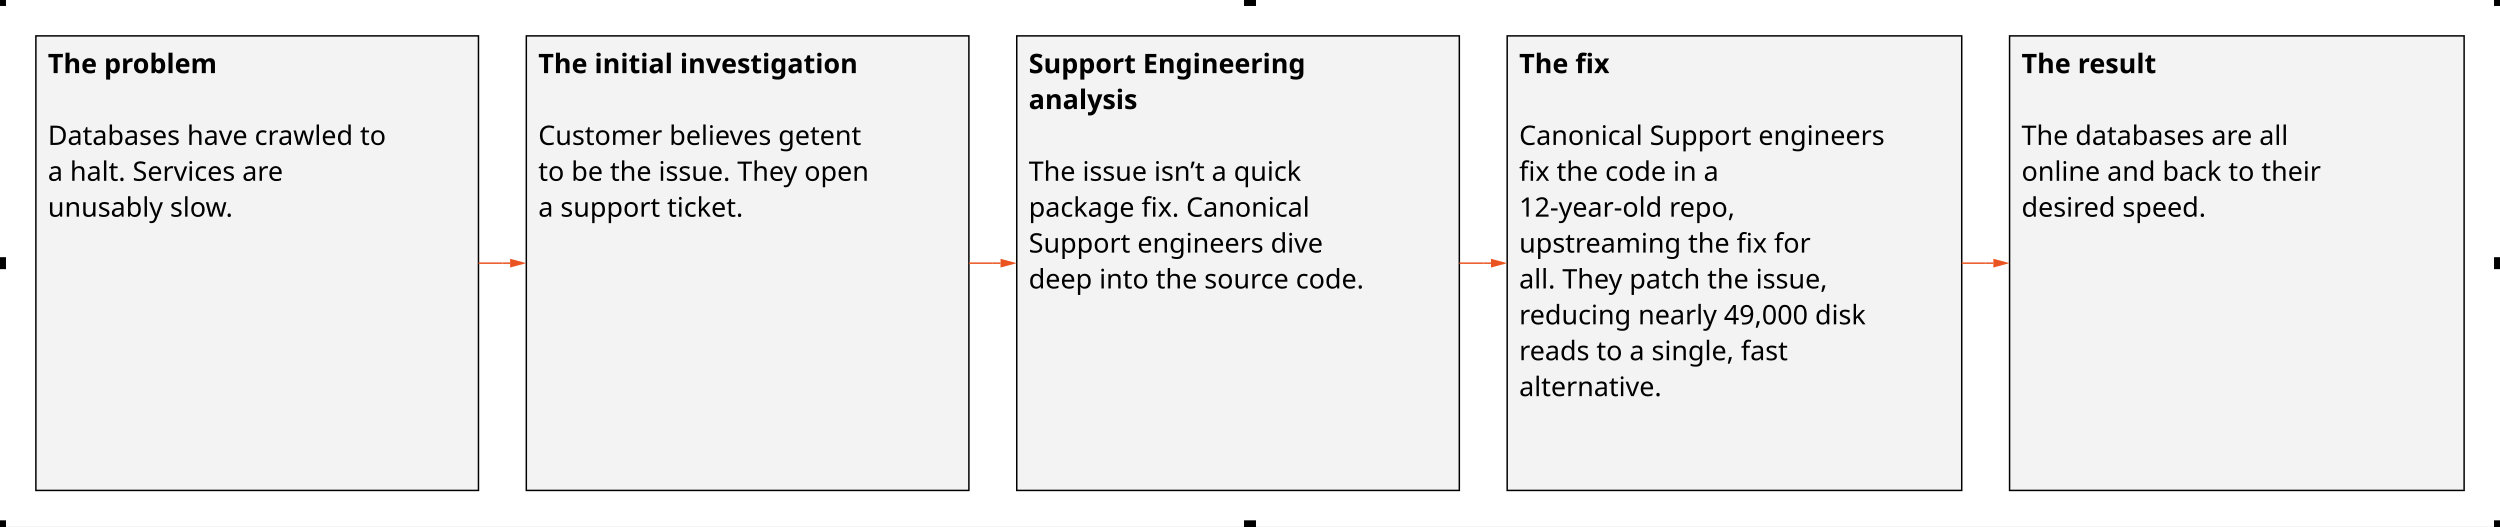
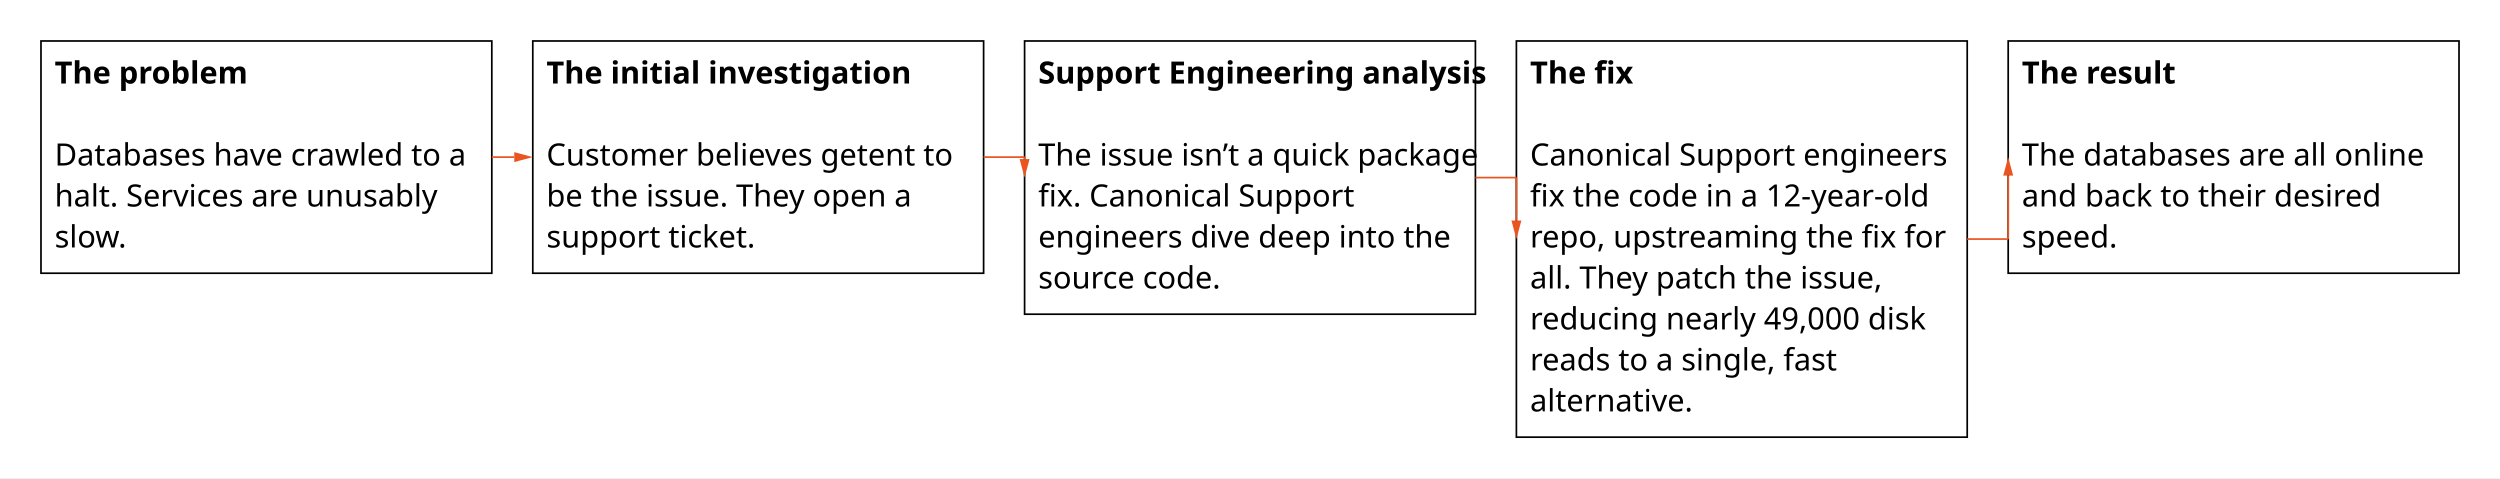
- <svg xmlns="http://www.w3.org/2000/svg" width="1672" height="352" viewBox="0 0 1672 352" xml:space="preserve">
-   <rect width="1672" height="352" fill="#FFFFFF" />
+ <svg xmlns="http://www.w3.org/2000/svg" width="1464" height="280" viewBox="0 0 1464 280" xml:space="preserve">
+   <rect width="1464" height="280" fill="#FFFFFF" />
+   <g data-component-id="page">
+     <rect x="0" y="0" width="1464" height="280" fill="transparent" stroke="none" stroke-width="1" stroke-miterlimit="10" pointer-events="none" />
+   </g>
  <g data-component-id="step_problem">
-     <rect x="24" y="24" width="296" height="304" fill="#F3F3F3" stroke="#000000" stroke-width="1" stroke-miterlimit="10" data-orig-width="296" data-orig-height="304" data-orig-fill="#F3F3F3" />
-     <text font-family="Ubuntu Sans" data-orig-inner="&#10;    &lt;tspan x=&quot;32&quot; y=&quot;48.92&quot; font-size=&quot;18&quot; font-weight=&quot;700&quot; fill=&quot;#000000&quot;&gt;The problem&lt;/tspan&gt;&#10;    &lt;tspan x=&quot;32&quot; y=&quot;72.92&quot; font-size=&quot;18&quot; font-weight=&quot;400&quot; fill=&quot;#000000&quot;&gt;&lt;/tspan&gt;&#10;    &lt;tspan x=&quot;32&quot; y=&quot;96.92&quot; font-size=&quot;18&quot; font-weight=&quot;400&quot; fill=&quot;#000000&quot;&gt;Databases have crawled to&lt;/tspan&gt;&#10;    &lt;tspan x=&quot;32&quot; y=&quot;120.92&quot; font-size=&quot;18&quot; font-weight=&quot;400&quot; fill=&quot;#000000&quot;&gt;a halt. Services are&lt;/tspan&gt;&#10;    &lt;tspan x=&quot;32&quot; y=&quot;144.92&quot; font-size=&quot;18&quot; font-weight=&quot;400&quot; fill=&quot;#000000&quot;&gt;unusably slow.&lt;/tspan&gt;&#10;  ">
+     <rect x="24" y="24" width="264" height="136" fill="transparent" stroke="#000000" stroke-width="1" stroke-miterlimit="10" />
+     <text font-family="Ubuntu Sans">
      <tspan x="32" y="48.92" font-size="18" font-weight="700" fill="#000000">The problem</tspan>
      <tspan x="32" y="72.92" font-size="18" font-weight="400" fill="#000000" />
-       <tspan x="32" y="96.92" font-size="18" font-weight="400" fill="#000000">Databases have crawled to</tspan>
-       <tspan x="32" y="120.92" font-size="18" font-weight="400" fill="#000000">a halt. Services are</tspan>
-       <tspan x="32" y="144.92" font-size="18" font-weight="400" fill="#000000">unusably slow.</tspan>
+       <tspan x="32" y="96.92" font-size="18" font-weight="400" fill="#000000">Databases have crawled to a</tspan>
+       <tspan x="32" y="120.92" font-size="18" font-weight="400" fill="#000000">halt. Services are unusably</tspan>
+       <tspan x="32" y="144.92" font-size="18" font-weight="400" fill="#000000">slow.</tspan>
    </text>
  </g>
  <g data-component-id="step_investigation">
-     <rect x="352" y="24" width="296" height="304" fill="#F3F3F3" stroke="#000000" stroke-width="1" stroke-miterlimit="10" data-orig-width="296" data-orig-height="304" data-orig-fill="#F3F3F3" />
-     <text font-family="Ubuntu Sans" data-orig-inner="&#10;    &lt;tspan x=&quot;360&quot; y=&quot;48.92&quot; font-size=&quot;18&quot; font-weight=&quot;700&quot; fill=&quot;#000000&quot;&gt;The initial investigation&lt;/tspan&gt;&#10;    &lt;tspan x=&quot;360&quot; y=&quot;72.92&quot; font-size=&quot;18&quot; font-weight=&quot;400&quot; fill=&quot;#000000&quot;&gt;&lt;/tspan&gt;&#10;    &lt;tspan x=&quot;360&quot; y=&quot;96.92&quot; font-size=&quot;18&quot; font-weight=&quot;400&quot; fill=&quot;#000000&quot;&gt;Customer believes getent&lt;/tspan&gt;&#10;    &lt;tspan x=&quot;360&quot; y=&quot;120.92&quot; font-size=&quot;18&quot; font-weight=&quot;400&quot; fill=&quot;#000000&quot;&gt;to be the issue. They open&lt;/tspan&gt;&#10;    &lt;tspan x=&quot;360&quot; y=&quot;144.92&quot; font-size=&quot;18&quot; font-weight=&quot;400&quot; fill=&quot;#000000&quot;&gt;a support ticket.&lt;/tspan&gt;&#10;  ">
-       <tspan x="360" y="48.92" font-size="18" font-weight="700" fill="#000000">The initial investigation</tspan>
-       <tspan x="360" y="72.92" font-size="18" font-weight="400" fill="#000000" />
-       <tspan x="360" y="96.92" font-size="18" font-weight="400" fill="#000000">Customer believes getent</tspan>
-       <tspan x="360" y="120.92" font-size="18" font-weight="400" fill="#000000">to be the issue. They open</tspan>
-       <tspan x="360" y="144.92" font-size="18" font-weight="400" fill="#000000">a support ticket.</tspan>
+     <rect x="312" y="24" width="264" height="136" fill="transparent" stroke="#000000" stroke-width="1" stroke-miterlimit="10" />
+     <text font-family="Ubuntu Sans">
+       <tspan x="320" y="48.92" font-size="18" font-weight="700" fill="#000000">The initial investigation</tspan>
+       <tspan x="320" y="72.92" font-size="18" font-weight="400" fill="#000000" />
+       <tspan x="320" y="96.92" font-size="18" font-weight="400" fill="#000000">Customer believes getent to</tspan>
+       <tspan x="320" y="120.92" font-size="18" font-weight="400" fill="#000000">be the issue. They open a</tspan>
+       <tspan x="320" y="144.92" font-size="18" font-weight="400" fill="#000000">support ticket.</tspan>
    </text>
  </g>
  <g data-component-id="step_analysis">
-     <rect x="680" y="24" width="296" height="304" fill="#F3F3F3" stroke="#000000" stroke-width="1" stroke-miterlimit="10" data-orig-width="296" data-orig-height="304" data-orig-fill="#F3F3F3" />
-     <text font-family="Ubuntu Sans" data-orig-inner="&#10;    &lt;tspan x=&quot;688&quot; y=&quot;48.92&quot; font-size=&quot;18&quot; font-weight=&quot;700&quot; fill=&quot;#000000&quot;&gt;Support Engineering&lt;/tspan&gt;&#10;    &lt;tspan x=&quot;688&quot; y=&quot;72.92&quot; font-size=&quot;18&quot; font-weight=&quot;700&quot; fill=&quot;#000000&quot;&gt;analysis&lt;/tspan&gt;&#10;    &lt;tspan x=&quot;688&quot; y=&quot;96.92&quot; font-size=&quot;18&quot; font-weight=&quot;400&quot; fill=&quot;#000000&quot;&gt;&lt;/tspan&gt;&#10;    &lt;tspan x=&quot;688&quot; y=&quot;120.92&quot; font-size=&quot;18&quot; font-weight=&quot;400&quot; fill=&quot;#000000&quot;&gt;The issue isn’t a quick&lt;/tspan&gt;&#10;    &lt;tspan x=&quot;688&quot; y=&quot;144.92&quot; font-size=&quot;18&quot; font-weight=&quot;400&quot; fill=&quot;#000000&quot;&gt;package fix. Canonical&lt;/tspan&gt;&#10;    &lt;tspan x=&quot;688&quot; y=&quot;168.92&quot; font-size=&quot;18&quot; font-weight=&quot;400&quot; fill=&quot;#000000&quot;&gt;Support engineers dive&lt;/tspan&gt;&#10;    &lt;tspan x=&quot;688&quot; y=&quot;192.92&quot; font-size=&quot;18&quot; font-weight=&quot;400&quot; fill=&quot;#000000&quot;&gt;deep into the source code.&lt;/tspan&gt;&#10;  ">
-       <tspan x="688" y="48.92" font-size="18" font-weight="700" fill="#000000">Support Engineering</tspan>
-       <tspan x="688" y="72.92" font-size="18" font-weight="700" fill="#000000">analysis</tspan>
-       <tspan x="688" y="96.92" font-size="18" font-weight="400" fill="#000000" />
-       <tspan x="688" y="120.92" font-size="18" font-weight="400" fill="#000000">The issue isn’t a quick</tspan>
-       <tspan x="688" y="144.92" font-size="18" font-weight="400" fill="#000000">package fix. Canonical</tspan>
-       <tspan x="688" y="168.92" font-size="18" font-weight="400" fill="#000000">Support engineers dive</tspan>
-       <tspan x="688" y="192.92" font-size="18" font-weight="400" fill="#000000">deep into the source code.</tspan>
+     <rect x="600" y="24" width="264" height="160" fill="transparent" stroke="#000000" stroke-width="1" stroke-miterlimit="10" />
+     <text font-family="Ubuntu Sans">
+       <tspan x="608" y="48.92" font-size="18" font-weight="700" fill="#000000">Support Engineering analysis</tspan>
+       <tspan x="608" y="72.92" font-size="18" font-weight="400" fill="#000000" />
+       <tspan x="608" y="96.92" font-size="18" font-weight="400" fill="#000000">The issue isn’t a quick package</tspan>
+       <tspan x="608" y="120.92" font-size="18" font-weight="400" fill="#000000">fix. Canonical Support</tspan>
+       <tspan x="608" y="144.92" font-size="18" font-weight="400" fill="#000000">engineers dive deep into the</tspan>
+       <tspan x="608" y="168.92" font-size="18" font-weight="400" fill="#000000">source code.</tspan>
    </text>
  </g>
  <g data-component-id="step_fix">
-     <rect x="1008" y="24" width="304" height="304" fill="#F3F3F3" stroke="#000000" stroke-width="1" stroke-miterlimit="10" data-orig-width="304" data-orig-height="304" data-orig-fill="#F3F3F3" />
-     <text font-family="Ubuntu Sans" data-orig-inner="&#10;    &lt;tspan x=&quot;1016&quot; y=&quot;48.92&quot; font-size=&quot;18&quot; font-weight=&quot;700&quot; fill=&quot;#000000&quot;&gt;The fix&lt;/tspan&gt;&#10;    &lt;tspan x=&quot;1016&quot; y=&quot;72.92&quot; font-size=&quot;18&quot; font-weight=&quot;400&quot; fill=&quot;#000000&quot;&gt;&lt;/tspan&gt;&#10;    &lt;tspan x=&quot;1016&quot; y=&quot;96.92&quot; font-size=&quot;18&quot; font-weight=&quot;400&quot; fill=&quot;#000000&quot;&gt;Canonical Support engineers&lt;/tspan&gt;&#10;    &lt;tspan x=&quot;1016&quot; y=&quot;120.92&quot; font-size=&quot;18&quot; font-weight=&quot;400&quot; fill=&quot;#000000&quot;&gt;fix the code in a&lt;/tspan&gt;&#10;    &lt;tspan x=&quot;1016&quot; y=&quot;144.92&quot; font-size=&quot;18&quot; font-weight=&quot;400&quot; fill=&quot;#000000&quot;&gt;12-year-old repo,&lt;/tspan&gt;&#10;    &lt;tspan x=&quot;1016&quot; y=&quot;168.92&quot; font-size=&quot;18&quot; font-weight=&quot;400&quot; fill=&quot;#000000&quot;&gt;upstreaming the fix for&lt;/tspan&gt;&#10;    &lt;tspan x=&quot;1016&quot; y=&quot;192.92&quot; font-size=&quot;18&quot; font-weight=&quot;400&quot; fill=&quot;#000000&quot;&gt;all. They patch the issue,&lt;/tspan&gt;&#10;    &lt;tspan x=&quot;1016&quot; y=&quot;216.92&quot; font-size=&quot;18&quot; font-weight=&quot;400&quot; fill=&quot;#000000&quot;&gt;reducing nearly 49,000 disk&lt;/tspan&gt;&#10;    &lt;tspan x=&quot;1016&quot; y=&quot;240.92&quot; font-size=&quot;18&quot; font-weight=&quot;400&quot; fill=&quot;#000000&quot;&gt;reads to a single, fast&lt;/tspan&gt;&#10;    &lt;tspan x=&quot;1016&quot; y=&quot;264.92&quot; font-size=&quot;18&quot; font-weight=&quot;400&quot; fill=&quot;#000000&quot;&gt;alternative.&lt;/tspan&gt;&#10;  ">
-       <tspan x="1016" y="48.92" font-size="18" font-weight="700" fill="#000000">The fix</tspan>
-       <tspan x="1016" y="72.92" font-size="18" font-weight="400" fill="#000000" />
-       <tspan x="1016" y="96.92" font-size="18" font-weight="400" fill="#000000">Canonical Support engineers</tspan>
-       <tspan x="1016" y="120.92" font-size="18" font-weight="400" fill="#000000">fix the code in a</tspan>
-       <tspan x="1016" y="144.92" font-size="18" font-weight="400" fill="#000000">12-year-old repo,</tspan>
-       <tspan x="1016" y="168.92" font-size="18" font-weight="400" fill="#000000">upstreaming the fix for</tspan>
-       <tspan x="1016" y="192.92" font-size="18" font-weight="400" fill="#000000">all. They patch the issue,</tspan>
-       <tspan x="1016" y="216.92" font-size="18" font-weight="400" fill="#000000">reducing nearly 49,000 disk</tspan>
-       <tspan x="1016" y="240.92" font-size="18" font-weight="400" fill="#000000">reads to a single, fast</tspan>
-       <tspan x="1016" y="264.92" font-size="18" font-weight="400" fill="#000000">alternative.</tspan>
+     <rect x="888" y="24" width="264" height="232" fill="transparent" stroke="#000000" stroke-width="1" stroke-miterlimit="10" />
+     <text font-family="Ubuntu Sans">
+       <tspan x="896" y="48.92" font-size="18" font-weight="700" fill="#000000">The fix</tspan>
+       <tspan x="896" y="72.92" font-size="18" font-weight="400" fill="#000000" />
+       <tspan x="896" y="96.92" font-size="18" font-weight="400" fill="#000000">Canonical Support engineers</tspan>
+       <tspan x="896" y="120.92" font-size="18" font-weight="400" fill="#000000">fix the code in a 12-year-old</tspan>
+       <tspan x="896" y="144.92" font-size="18" font-weight="400" fill="#000000">repo, upstreaming the fix for</tspan>
+       <tspan x="896" y="168.92" font-size="18" font-weight="400" fill="#000000">all. They patch the issue,</tspan>
+       <tspan x="896" y="192.92" font-size="18" font-weight="400" fill="#000000">reducing nearly 49,000 disk</tspan>
+       <tspan x="896" y="216.92" font-size="18" font-weight="400" fill="#000000">reads to a single, fast</tspan>
+       <tspan x="896" y="240.92" font-size="18" font-weight="400" fill="#000000">alternative.</tspan>
    </text>
  </g>
  <g data-component-id="step_result">
-     <rect x="1344" y="24" width="304" height="304" fill="#F3F3F3" stroke="#000000" stroke-width="1" stroke-miterlimit="10" data-orig-width="304" data-orig-height="304" data-orig-fill="#F3F3F3" />
-     <text font-family="Ubuntu Sans" data-orig-inner="&#10;    &lt;tspan x=&quot;1352&quot; y=&quot;48.92&quot; font-size=&quot;18&quot; font-weight=&quot;700&quot; fill=&quot;#000000&quot;&gt;The result&lt;/tspan&gt;&#10;    &lt;tspan x=&quot;1352&quot; y=&quot;72.92&quot; font-size=&quot;18&quot; font-weight=&quot;400&quot; fill=&quot;#000000&quot;&gt;&lt;/tspan&gt;&#10;    &lt;tspan x=&quot;1352&quot; y=&quot;96.92&quot; font-size=&quot;18&quot; font-weight=&quot;400&quot; fill=&quot;#000000&quot;&gt;The databases are all&lt;/tspan&gt;&#10;    &lt;tspan x=&quot;1352&quot; y=&quot;120.92&quot; font-size=&quot;18&quot; font-weight=&quot;400&quot; fill=&quot;#000000&quot;&gt;online and back to their&lt;/tspan&gt;&#10;    &lt;tspan x=&quot;1352&quot; y=&quot;144.92&quot; font-size=&quot;18&quot; font-weight=&quot;400&quot; fill=&quot;#000000&quot;&gt;desired speed.&lt;/tspan&gt;&#10;  ">
-       <tspan x="1352" y="48.92" font-size="18" font-weight="700" fill="#000000">The result</tspan>
-       <tspan x="1352" y="72.92" font-size="18" font-weight="400" fill="#000000" />
-       <tspan x="1352" y="96.92" font-size="18" font-weight="400" fill="#000000">The databases are all</tspan>
-       <tspan x="1352" y="120.92" font-size="18" font-weight="400" fill="#000000">online and back to their</tspan>
-       <tspan x="1352" y="144.92" font-size="18" font-weight="400" fill="#000000">desired speed.</tspan>
+     <rect x="1176" y="24" width="264" height="136" fill="transparent" stroke="#000000" stroke-width="1" stroke-miterlimit="10" />
+     <text font-family="Ubuntu Sans">
+       <tspan x="1184" y="48.92" font-size="18" font-weight="700" fill="#000000">The result</tspan>
+       <tspan x="1184" y="72.92" font-size="18" font-weight="400" fill="#000000" />
+       <tspan x="1184" y="96.92" font-size="18" font-weight="400" fill="#000000">The databases are all online</tspan>
+       <tspan x="1184" y="120.92" font-size="18" font-weight="400" fill="#000000">and back to their desired</tspan>
+       <tspan x="1184" y="144.92" font-size="18" font-weight="400" fill="#000000">speed.</tspan>
    </text>
  </g>
  <g data-component-id="step_problem-&gt;step_investigation">
-     <line x1="336" y1="176" x2="341.159" y2="176" stroke="transparent" stroke-width="12" style="pointer-events: stroke;" />
-     <line x1="336" y1="176" x2="336" y2="176" stroke="transparent" stroke-width="12" style="pointer-events: stroke;" />
-     <line x1="320" y1="176" x2="336" y2="176" stroke="transparent" stroke-width="12" style="pointer-events: stroke;" />
-     <line x1="320" y1="176" x2="336" y2="176" fill="none" stroke="#E95420" stroke-width="1" stroke-miterlimit="10" />
-     <line x1="336" y1="176" x2="336" y2="176" fill="none" stroke="#E95420" stroke-width="1" stroke-miterlimit="10" />
-     <line x1="336" y1="176" x2="341.159" y2="176" fill="none" stroke="#E95420" stroke-width="1" stroke-miterlimit="10" />
-     <polygon points="341.159,173.095 352,176 341.159,178.905" fill="#E95420" />
+     <line x1="288" y1="92" x2="301.159" y2="92" fill="none" stroke="#E95420" stroke-width="1" stroke-miterlimit="10" />
+     <polygon points="301.159,89.095 312,92 301.159,94.905" fill="#E95420" />
  </g>
  <g data-component-id="step_investigation-&gt;step_analysis">
-     <line x1="664" y1="176" x2="669.159" y2="176" stroke="transparent" stroke-width="12" style="pointer-events: stroke;" />
-     <line x1="664" y1="176" x2="664" y2="176" stroke="transparent" stroke-width="12" style="pointer-events: stroke;" />
-     <line x1="648" y1="176" x2="664" y2="176" stroke="transparent" stroke-width="12" style="pointer-events: stroke;" />
-     <line x1="648" y1="176" x2="664" y2="176" fill="none" stroke="#E95420" stroke-width="1" stroke-miterlimit="10" />
-     <line x1="664" y1="176" x2="664" y2="176" fill="none" stroke="#E95420" stroke-width="1" stroke-miterlimit="10" />
-     <line x1="664" y1="176" x2="669.159" y2="176" fill="none" stroke="#E95420" stroke-width="1" stroke-miterlimit="10" />
-     <polygon points="669.159,173.095 680,176 669.159,178.905" fill="#E95420" />
+     <line x1="576" y1="92" x2="600" y2="92" fill="none" stroke="#E95420" stroke-width="1" stroke-miterlimit="10" />
+     <line x1="600" y1="92" x2="600" y2="93.159" fill="none" stroke="#E95420" stroke-width="1" stroke-miterlimit="10" />
+     <polygon points="597.095,93.159 600,104 602.905,93.159" fill="#E95420" />
  </g>
  <g data-component-id="step_analysis-&gt;step_fix">
-     <line x1="992" y1="176" x2="997.159" y2="176" stroke="transparent" stroke-width="12" style="pointer-events: stroke;" />
-     <line x1="992" y1="176" x2="992" y2="176" stroke="transparent" stroke-width="12" style="pointer-events: stroke;" />
-     <line x1="976" y1="176" x2="992" y2="176" stroke="transparent" stroke-width="12" style="pointer-events: stroke;" />
-     <line x1="976" y1="176" x2="992" y2="176" fill="none" stroke="#E95420" stroke-width="1" stroke-miterlimit="10" />
-     <line x1="992" y1="176" x2="992" y2="176" fill="none" stroke="#E95420" stroke-width="1" stroke-miterlimit="10" />
-     <line x1="992" y1="176" x2="997.159" y2="176" fill="none" stroke="#E95420" stroke-width="1" stroke-miterlimit="10" />
-     <polygon points="997.159,173.095 1008,176 997.159,178.905" fill="#E95420" />
+     <line x1="864" y1="104" x2="888" y2="104" fill="none" stroke="#E95420" stroke-width="1" stroke-miterlimit="10" />
+     <line x1="888" y1="104" x2="888" y2="129.159" fill="none" stroke="#E95420" stroke-width="1" stroke-miterlimit="10" />
+     <polygon points="885.095,129.159 888,140 890.905,129.159" fill="#E95420" />
  </g>
  <g data-component-id="step_fix-&gt;step_result">
-     <line x1="1328" y1="176" x2="1333.159" y2="176" stroke="transparent" stroke-width="12" style="pointer-events: stroke;" />
-     <line x1="1328" y1="176" x2="1328" y2="176" stroke="transparent" stroke-width="12" style="pointer-events: stroke;" />
-     <line x1="1312" y1="176" x2="1328" y2="176" stroke="transparent" stroke-width="12" style="pointer-events: stroke;" />
-     <line x1="1312" y1="176" x2="1328" y2="176" fill="none" stroke="#E95420" stroke-width="1" stroke-miterlimit="10" />
-     <line x1="1328" y1="176" x2="1328" y2="176" fill="none" stroke="#E95420" stroke-width="1" stroke-miterlimit="10" />
-     <line x1="1328" y1="176" x2="1333.159" y2="176" fill="none" stroke="#E95420" stroke-width="1" stroke-miterlimit="10" />
-     <polygon points="1333.159,173.095 1344,176 1333.159,178.905" fill="#E95420" />
+     <line x1="1152" y1="140" x2="1176" y2="140" fill="none" stroke="#E95420" stroke-width="1" stroke-miterlimit="10" />
+     <line x1="1176" y1="140" x2="1176" y2="102.841" fill="none" stroke="#E95420" stroke-width="1" stroke-miterlimit="10" />
+     <polygon points="1173.095,102.841 1176,92 1178.905,102.841" fill="#E95420" />
  </g>
-   <rect x="-4" y="-4" width="8" height="8" class="dg-handle dg-handle-tl" data-resize-cid="page" data-resize-axis="tl" />
-   <rect x="832" y="-4" width="8" height="8" class="dg-handle dg-handle-t" data-resize-cid="page" data-resize-axis="t" />
-   <rect x="1668" y="-4" width="8" height="8" class="dg-handle dg-handle-tr" data-resize-cid="page" data-resize-axis="tr" />
-   <rect x="1668" y="172" width="8" height="8" class="dg-handle dg-handle-r" data-resize-cid="page" data-resize-axis="r" />
-   <rect x="1668" y="348" width="8" height="8" class="dg-handle dg-handle-br" data-resize-cid="page" data-resize-axis="br" />
-   <rect x="832" y="348" width="8" height="8" class="dg-handle dg-handle-b" data-resize-cid="page" data-resize-axis="b" />
-   <rect x="-4" y="348" width="8" height="8" class="dg-handle dg-handle-bl" data-resize-cid="page" data-resize-axis="bl" />
-   <rect x="-4" y="172" width="8" height="8" class="dg-handle dg-handle-l" data-resize-cid="page" data-resize-axis="l" />
</svg>
